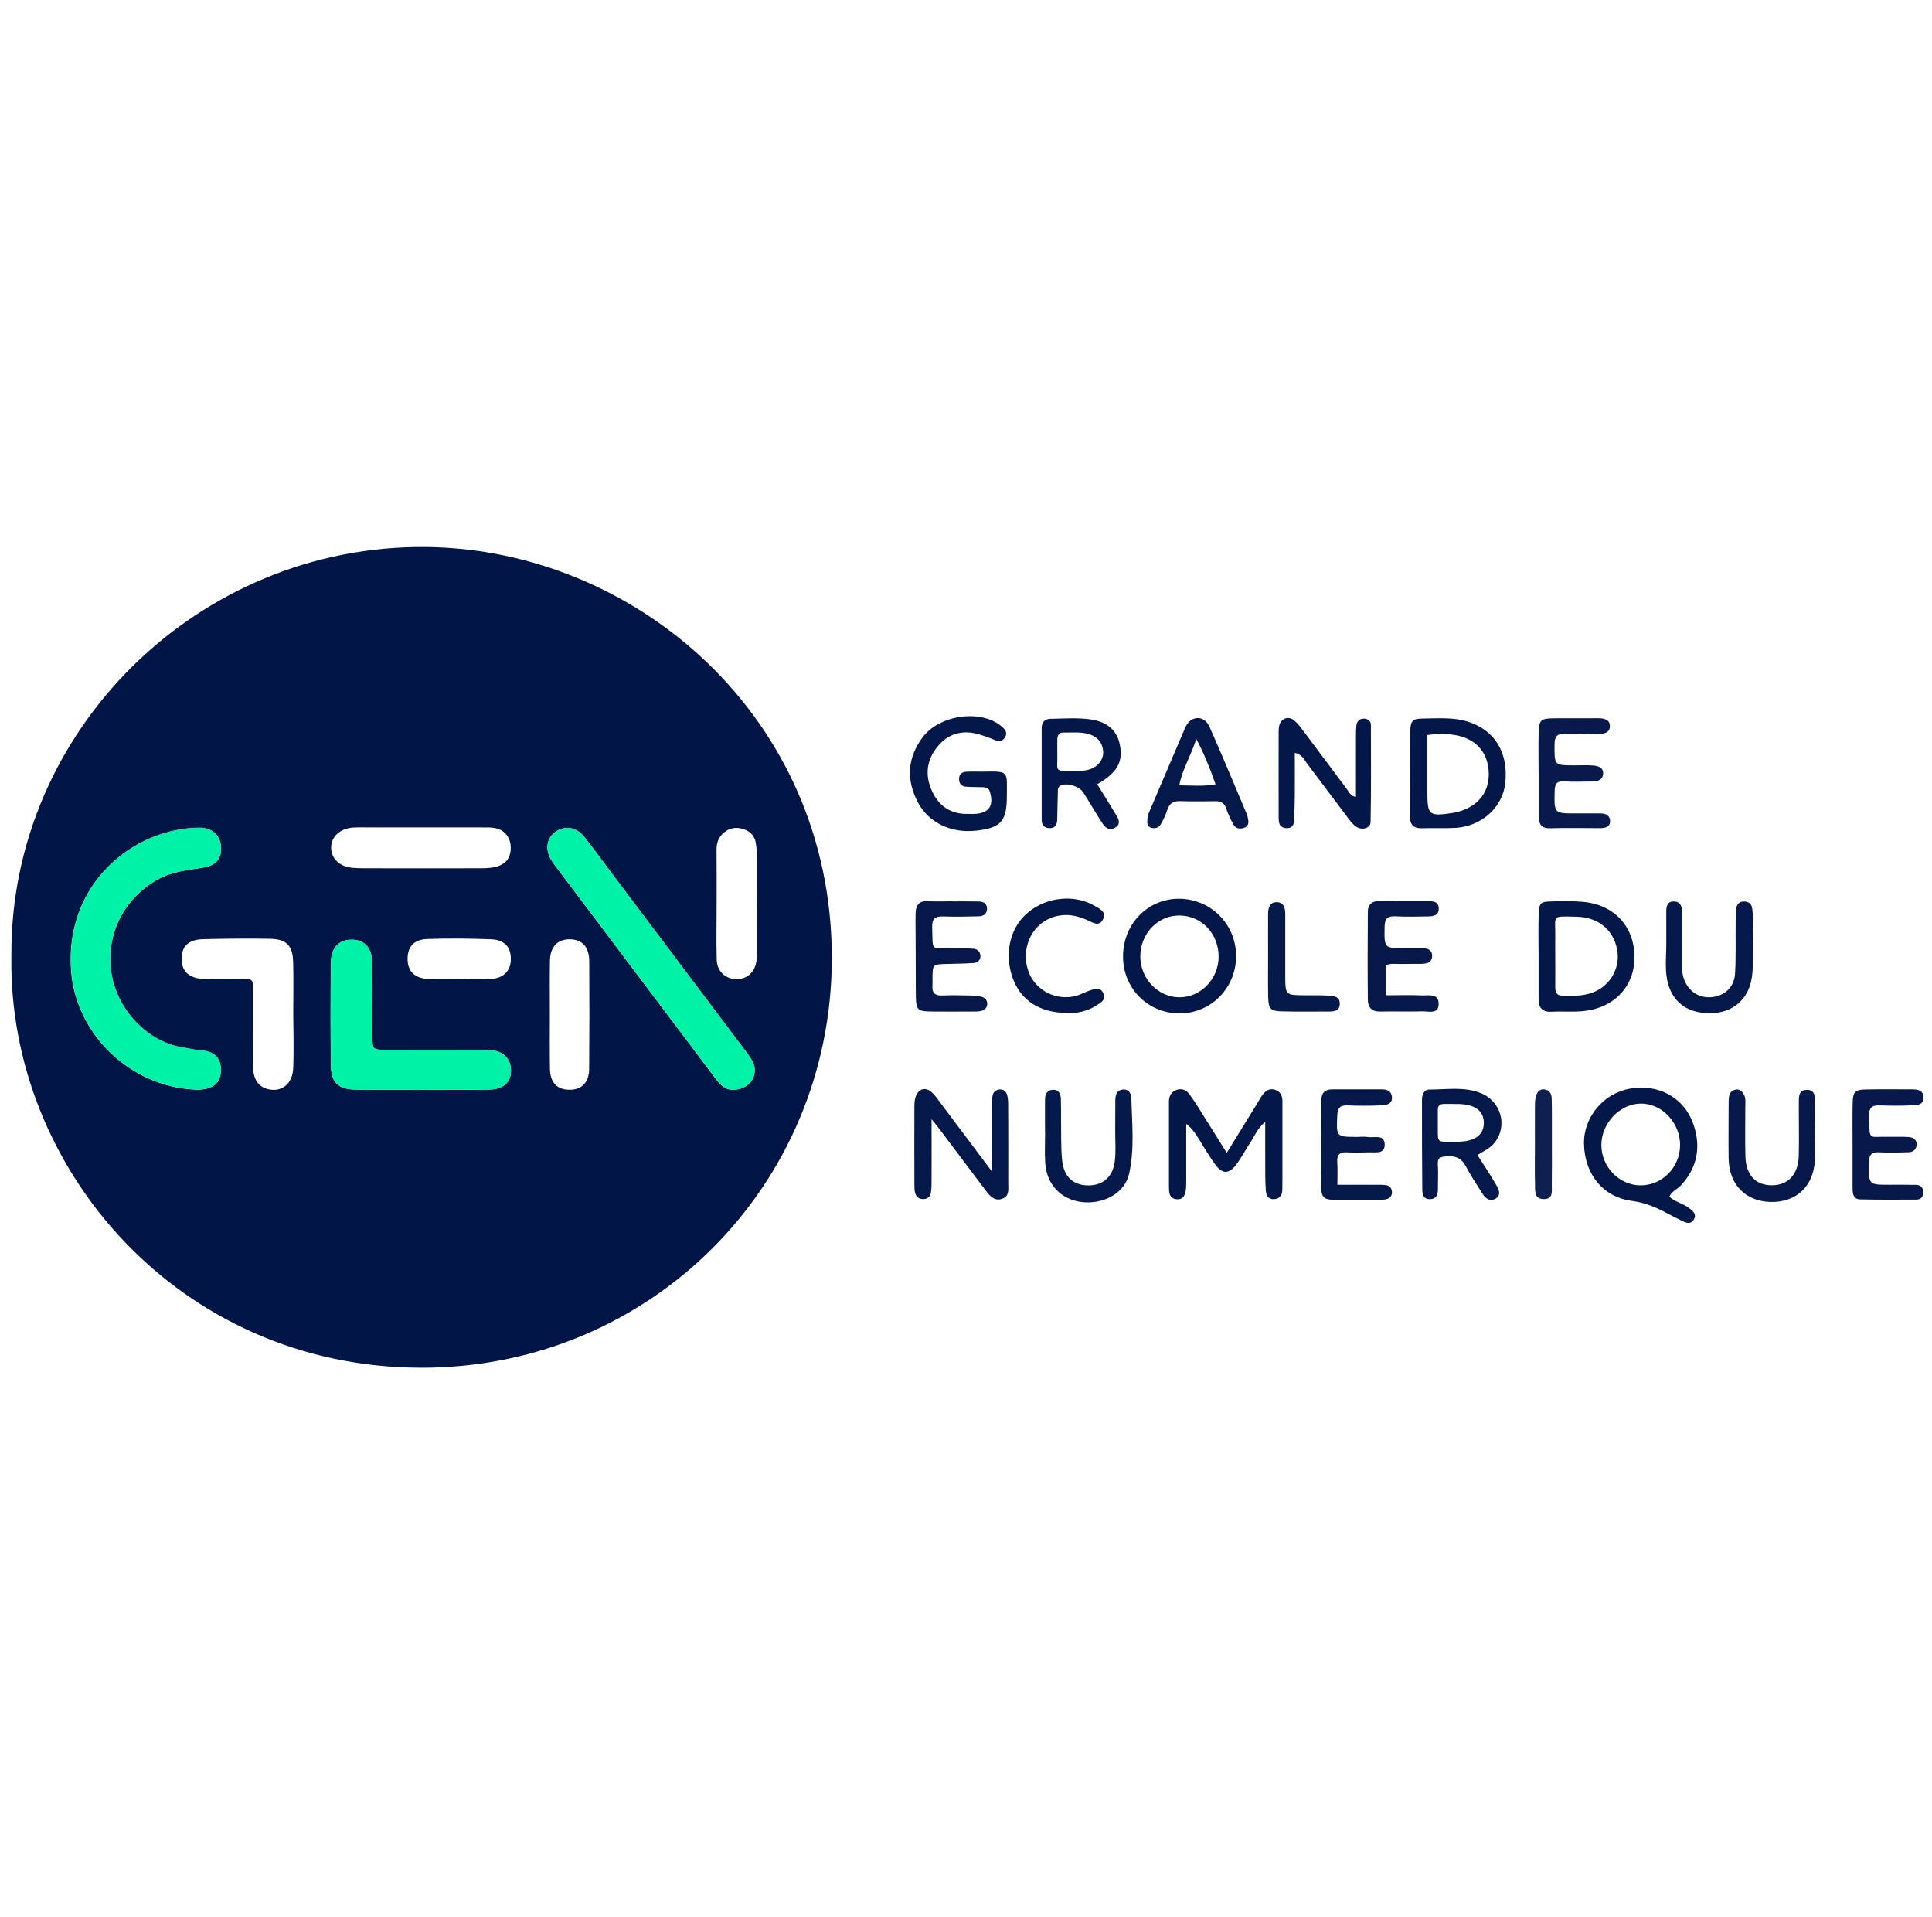
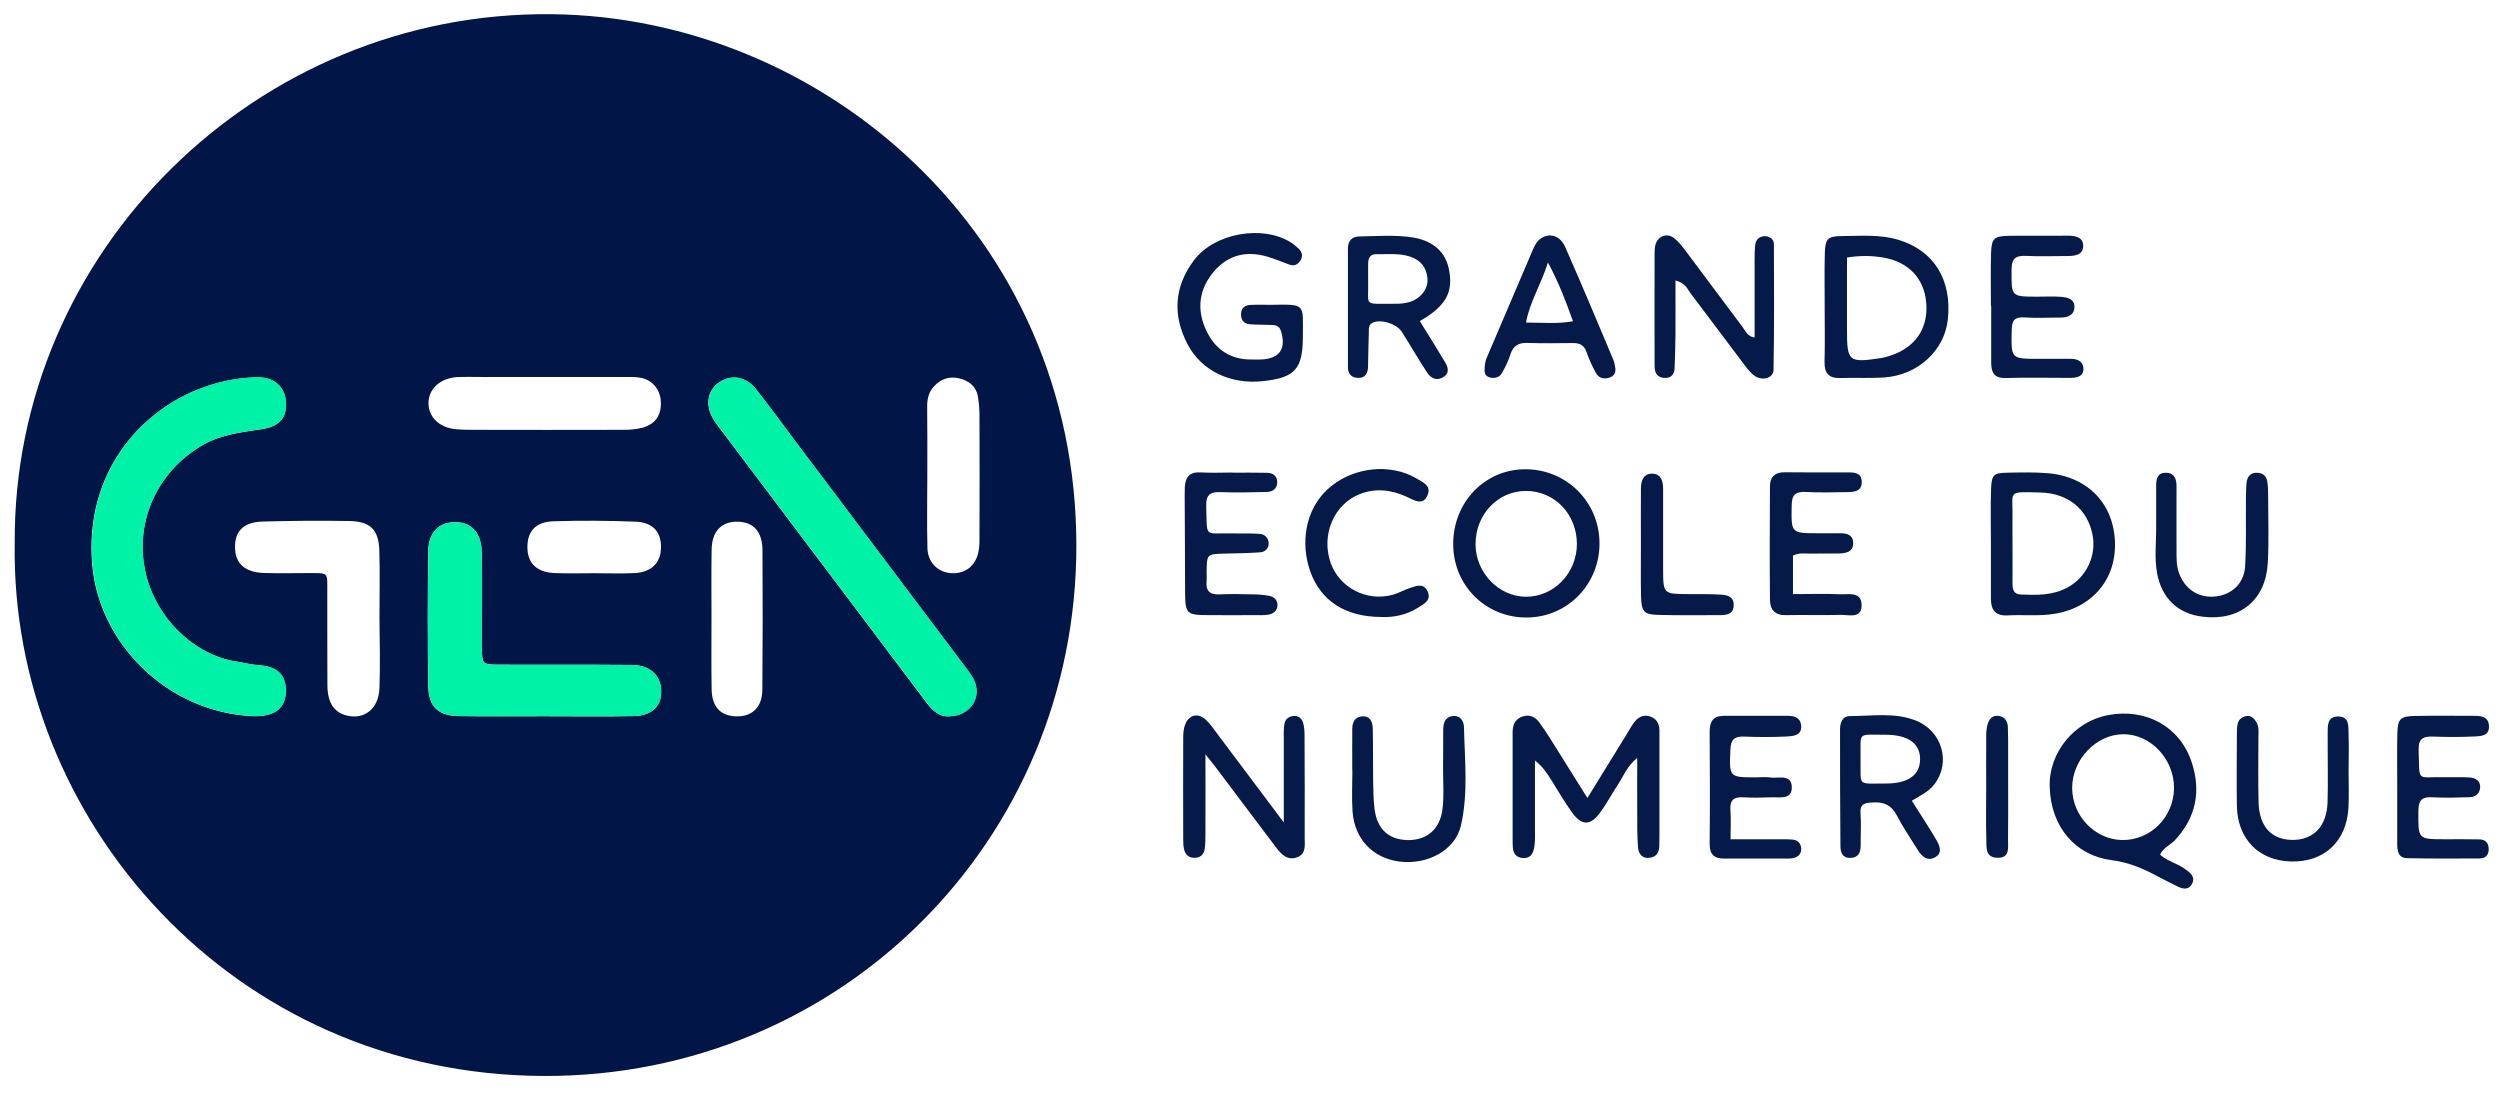
- <svg xmlns="http://www.w3.org/2000/svg" version="1.1" id="Calque_1" x="0px" y="0px" width="100.907" height="100.067" viewBox="0 0 1902 831" style="enable-background: new 0 0 1902 831" xml:space="preserve">
-   <style type="text/css">
-     .st0-GEN {
-       fill: #011547;
-     }
-     .st1-GEN {
-       fill: #031748;
-     }
-     .st2-GEN {
-       fill: #041849;
-     }
-     .st3-GEN {
-       fill: #041749;
-     }
-     .st4-GEN {
-       fill: #051849;
-     }
-     .st5-GEN {
-       fill: #071a4b;
-     }
-     .st6-GEN {
-       fill: #06194a;
-     }
-     .st7-GEN {
-       fill: #05184a;
-     }
-     .st8-GEN {
-       fill: #05194a;
-     }
-     .st9-GEN {
-       fill: #061a4a;
-     }
-     .st1-GEN0-GEN {
-       fill: #0e2050;
-     }
-     .st1-GEN1-GEN {
-       fill: #00f2a6;
-     }
-   </style>
-   <path class="st0-GEN" d="M419.9,10.8C194.9,8.3,9.6,191.8,11.2,413.6c-3.3,208.7,164.9,404.4,403,405C639.7,819.1,819,639.6,818.9,415  C818.8,178.3,625.9,13.1,419.9,10.8z M347.8,286.9c6.3-0.3,12.7-0.1,19.1-0.1c16.2,0,32.4,0,48.6,0c19.7,0,39.4,0,59,0  c4.6,0,9.4-0.2,13.8,0.8c9,2.1,14.5,9.8,14.5,19.1c0.1,9.8-4.6,16.2-14.4,18.8c-4.4,1.1-9.1,1.5-13.7,1.5  c-38.8,0.1-77.5,0.1-116.3,0c-4,0-8.1-0.1-12.1-0.5c-12.2-1.3-20.3-9.3-20.3-19.7C325.9,296,334.8,287.7,347.8,286.9z M502.9,416.6  c-0.1,11.4-7.2,18.7-19.9,19.4c-10.4,0.5-20.9,0.1-31.3,0.1c-9.9,0-19.7,0.3-29.6-0.1c-13.2-0.5-20.3-7-20.8-18.3  c-0.6-12.9,5.7-20.7,19.7-21.1c20.8-0.7,41.7-0.5,62.6,0.3C496.8,397.4,503.1,404.8,502.9,416.6z M195.5,544.9c-1.7,0-3.5,0-2.9,0  c-66-3-117.6-56-122.5-115.8c-5.7-69.4,36.7-115.4,80.3-132.7c14.7-5.8,29.9-9.1,45.6-9.3c12.4-0.1,20.5,7.2,21.4,18  c1.1,11.9-4.1,19.1-17.7,21.3c-15.4,2.5-30.6,3.8-44.8,11.8c-32.7,18.4-51.4,54.3-45.3,92.1c6.4,39.4,38.8,68.3,69.9,73  c5.7,0.8,11.2,2.4,17,2.8c14.6,0.9,21.1,7.6,20.8,20C217.1,538.2,209.8,544.5,195.5,544.9z M288.7,523.3  c-0.5,15.7-11.2,24.4-24.8,21.1c-9.6-2.3-14.6-9.5-14.8-22.6c-0.2-23.2,0-46.4-0.1-69.6c-0.1-17.7,1.9-16.1-15.4-16.2  c-11,0-22.1,0.3-33.1-0.1c-14.2-0.5-21.6-7.3-21.7-19.4c-0.2-12.4,6.5-19.3,21-19.7c22-0.6,44.1-0.8,66.1-0.4  c15.9,0.3,22.2,6.6,22.7,22.4c0.5,17.4,0.1,34.8,0.1,52.2C288.9,488.5,289.3,505.9,288.7,523.3z M481.9,544.8  c-22.6,0.4-45.2,0.1-67.8,0.1c0,0,0,0,0,0c-21.5,0-42.9,0.2-64.4-0.1c-16.3-0.2-23.6-6.8-23.9-23c-0.5-34.2-0.5-68.4,0-102.6  c0.2-13.9,7.9-21.6,19.5-21.9c12.7-0.4,20.7,7.3,21.1,22.1c0.6,24.3,0.1,48.7,0.2,73c0.1,13.1,0.3,13.2,13.4,13.3  c33.6,0.1,67.3-0.1,100.9,0.2c12.8,0.1,20.9,7.1,21.9,17.5C504.1,536.5,496.7,544.5,481.9,544.8z M580,524.7  c-0.1,13-7.3,20.1-18.6,20.3c-12.7,0.2-19.8-6.7-20-20.7c-0.3-18-0.1-36-0.1-53.9c0-17.4-0.2-34.8,0.1-52.2  c0.2-13.9,7.4-21.4,19.5-21.3c12.2,0.1,19.1,7.4,19.2,21.7C580.3,453.9,580.3,489.3,580,524.7z M722.8,544.9  c-7.8,0.9-13.1-4-17.9-10.3c-39.3-52.2-78.7-104.4-118-156.6c-12.5-16.6-25.1-33.3-37.6-49.9c-2.4-3.2-5-6.4-7-9.9  c-6-10.6-3.9-21.4,5-27.4c9.1-6.1,20-4.4,27.7,5.2c10.4,13.1,20.3,26.7,30.3,40.1c42.1,55.9,84.2,111.8,126.3,167.7  c3.1,4.2,6.5,8.3,8.9,12.8C747.5,529.8,738.6,544.4,722.8,544.9z M705.5,361.7c0-17.3,0.1-34.6-0.1-52c-0.1-6,1.1-11.5,5.3-15.9  c5.1-5.5,11.6-7.7,18.9-6c7.1,1.7,12.8,5.7,14.3,13.4c0.9,5.1,1.3,10.3,1.3,15.5c0.1,30,0.1,60,0,90.1c0,4,0.1,8.1-0.6,12.1  c-1.9,11.2-9.8,17.6-20.3,17.2c-10.3-0.4-18.3-7.7-18.7-18.9C705.1,398.7,705.5,380.2,705.5,361.7  C705.5,361.7,705.5,361.7,705.5,361.7z" />
-   <path class="st1-GEN" d="M1255.1,545c-5.2-1.6-9,0.8-12,4.8c-2.1,2.8-3.7,5.9-5.5,8.8c-9.7,15.7-19.4,31.5-29.9,48.5  c-9.9-15.8-19.3-30.9-28.8-46c-2.5-3.9-5-7.7-7.8-11.5c-3-4.1-7.2-6.1-12.1-4.7c-5.7,1.6-8.2,6-8.2,11.8c0,1.2,0,2.3,0,3.5  c0,26.6,0,53.3,0,79.9c0,1.2,0,2.3,0.1,3.5c0.1,5.4,2.3,9,8.1,9.2c6.2,0.2,7.7-4.5,8.4-9.1c0.6-4.6,0.4-9.2,0.4-13.9  c0-17.1,0-34.1,0-51.2c6,4.6,9.3,9.9,12.6,15.1c5.2,8.3,10.1,16.9,15.9,24.8c7.1,9.7,13.6,9.7,20.7,0.2c5.2-6.9,9.2-14.7,14-21.9  c4.2-6.3,6.8-13.9,14.6-20.2c0,14.8-0.1,27.5,0,40.2c0,9.3-0.1,18.5,0.6,27.8c0.3,3.9,2.2,8.1,7.4,8.1c5.5-0.1,8.5-3,8.8-8.6  c0.1-3.5,0.1-6.9,0.1-10.4c0-19.7,0-39.4,0-59.1c0-6.4,0-12.7,0-19.1C1262.3,550.4,1260.3,546.6,1255.1,545z" />
-   <path class="st1-GEN" d="M1654.6,639.3c16.2-17.3,20.1-37.5,12.8-59.5c-9-27.1-34.7-41.1-63.4-35.8c-25.4,4.7-45.3,28-44.6,54.5  c0.8,31,20,52.5,47.1,55.9c13.3,1.7,24.2,6.5,35.4,12.5c4.6,2.5,9.2,4.7,13.9,7.1c4.4,2.3,9.2,3.7,12-1.8c2.8-5.4-2.2-8.7-5.5-11.1  c-5.8-4.3-13.4-5.8-18.9-10.9C1645.8,644.9,1651.1,643,1654.6,639.3z M1614.5,639.1c-20.7-0.4-37.9-18.3-38-39.5  c-0.1-21.6,18.2-40.9,38.9-41c20.8-0.1,38.7,18.9,38.6,41C1653.8,621.7,1636.1,639.4,1614.5,639.1z" />
-   <path class="st2-GEN" d="M992.5,559.2c0-2.9-0.2-5.8-0.9-8.6c-0.9-3.6-3.2-6.2-7.4-5.9c-3.9,0.3-6.6,2.7-7.1,6.4  c-0.6,4-0.4,8.1-0.4,12.1c0,19.6,0,39.1,0,62.5c-18.4-24.5-34.6-46.2-50.8-67.7c-2.8-3.7-5.4-7.7-8.8-10.7  c-5.8-5.1-12.4-3.5-15.3,3.6c-1.3,3.1-1.6,6.7-1.6,10.1c-0.1,26.1-0.1,52.2,0,78.2c0,2.3,0.1,4.7,0.6,6.9c1.1,4.5,4.1,6.8,8.8,6.5  c4.1-0.3,6.3-2.9,6.9-6.6c0.6-4,0.6-8.1,0.6-12.1c0.1-18.5,0-37,0-60c4.1,5.1,5.5,6.8,6.8,8.5c15.7,20.8,31.3,41.7,47,62.4  c3.9,5.2,8.7,10.2,16,7.4c7-2.6,5.7-9.4,5.7-14.9C992.7,611.4,992.6,585.3,992.5,559.2z" />
-   <path class="st1-GEN" d="M1216.9,412.7c-0.4-31.2-25.4-55.8-56.6-55.7c-30.8,0.1-54.9,25.3-54.7,57.2c0.1,31.4,25,56,56.3,55.6  C1192.9,469.5,1217.3,444.1,1216.9,412.7z M1122.6,414.3c-0.2-22.6,16.8-40.8,38.3-40.8c21.8,0,38.7,17.6,38.8,40.3  c0,22.3-17.7,40.5-39.1,40.2C1140.1,453.7,1122.8,435.7,1122.6,414.3z" />
-   <path class="st3-GEN" d="M1444.5,182.5c-14.2-4.3-28.8-3-43.2-2.9c-11,0.1-12.7,2.1-13,13.6c-0.3,13.3-0.1,26.7-0.1,40  c0,13.9,0.3,27.8-0.1,41.8c-0.2,8.8,3,12.9,12.1,12.6c11-0.4,22.1,0.3,33.1-0.4c25.7-1.7,46-20.4,48.6-44  C1485.2,213,1471.4,190.7,1444.5,182.5z M1437.2,270.9c-2.2,0.7-4.5,1.3-6.7,1.6c-24,3.6-25.3,2.5-25.3-21.3c0-18.4,0-36.9,0-55.3  c10.2-1.6,18.8-1.4,27.3,0c19.6,3.3,31.5,15.9,33,34.7C1467.1,250.2,1456.8,264.9,1437.2,270.9z" />
-   <path class="st1-GEN" d="M1259,280.9c0.6,5.1,4.2,6.8,8.6,6.6c4-0.1,6.2-3.1,6.4-6.9c0.4-8.7,0.6-17.4,0.7-26.1c0.1-13.5,0-27,0-41.1  c7.6,1.8,9.2,6.7,11.8,10.2c13,17,25.7,34.3,38.7,51.4c2.8,3.7,5.5,7.7,9.1,10.5c5.9,4.7,14.9,2.4,15-4c0.6-31.9,0.4-63.8,0.3-95.7  c0-3.8-3.2-6.2-7.1-6.1c-3.9,0.1-6.6,2.5-7.1,6.3c-0.5,4-0.5,8.1-0.5,12.1c0,19.5,0,39,0,58.7c-5.6-0.8-6.9-5.1-9.3-8.2  c-14.3-19-28.4-38.1-42.7-57.1c-2.8-3.7-5.6-7.5-9.2-10.3c-5.2-4.1-11.8-1.9-14,4.2c-0.9,2.6-0.9,5.7-0.9,8.6  c-0.1,27.3,0,54.5,0,81.8C1258.8,277.4,1258.8,279.2,1259,280.9z" />
-   <path class="st3-GEN" d="M1609.1,414.3c-0.2-30.4-20.3-51.8-51.4-54.3c-9.8-0.8-19.6-0.6-29.5-0.4c-11.7,0.2-13,1.3-13.4,12.9  c-0.5,13.9-0.1,27.7-0.1,41.6c0,13.9,0,27.7,0,41.6c0,8.2,3.3,13,12.6,12.5c10.4-0.6,20.9,0.4,31.2-0.6  C1589.2,464.6,1609.3,443.1,1609.1,414.3z M1572.7,447.1c-11.2,6-23.3,5.7-35.4,5.2c-5.3-0.2-6.2-3.9-6.2-8.4  c0.1-10.9,0-21.9,0-32.8c0-5.8-0.1-11.5,0-17.3c0.5-20.4-4.9-19.8,21.1-19.1c21.3,0.5,35.8,12.7,39.7,31.7  C1595.3,422.5,1587.4,439.3,1572.7,447.1z" />
-   <path class="st3-GEN" d="M960.6,290c24.7-2.6,30.6-9.2,30.6-34c0.1-25.2,2.6-24.5-24.5-24.1c-5.2,0-10.4-0.2-15.6,0.1  c-3.7,0.2-6.6,2.1-6.9,6.3c-0.3,4.7,1.7,8,6.6,8.4c5.2,0.4,10.4,0.3,15.6,0.5c3.4,0.1,6.7,0.1,8.1,4.5c4.2,13.6-0.8,21.1-14.9,21.8  c-2.3,0.1-4.6,0-7,0c-17,0.3-28.7-8.1-35.4-23.2c-6.9-15.6-4.8-30.6,6.3-43.7c10.9-12.8,24.9-16,40.8-11.3  c5.5,1.7,10.9,3.8,16.3,5.9c4,1.6,6.9,0,8.8-3.1c2.1-3.3,1.2-6.7-1.8-9.3c-1.7-1.5-3.5-3.1-5.4-4.3c-21.6-13.7-58.4-7.2-73.9,13.6  c-15,20-16.3,41.7-4.9,63.6C913.9,282.1,936.2,292.6,960.6,290z" />
-   <path class="st2-GEN" d="M1471.6,596.8c12.9-16.6,6.1-40.8-14.3-48.7c-16.2-6.3-33.2-3.3-49.9-3.3c-5.9,0-7.5,5.4-7.5,10  c-0.1,29.6,0.1,59.1,0.3,88.7c0,5.1,1.5,9.4,7.7,9.2c5.9-0.2,7.7-4.1,7.7-9.4c-0.1-8.1,0.5-16.3-0.1-24.3c-0.6-7.7,3.2-8.1,9.3-8.5  c8.4-0.5,14.1,1.9,18.2,9.7c4.8,9.2,10.7,17.9,16.2,26.7c3,4.8,7.2,8.5,12.9,5.4c6.3-3.5,3.4-9.2,0.9-13.6  c-5.8-10-12.3-19.6-18.5-29.5C1460.8,605.3,1467.2,602.5,1471.6,596.8z M1434.7,596.1c-22.4-0.1-18.8,2.8-19.2-19.3  c0.3-20.3-3-17.8,18.9-17.8c17.4,0,26.3,6.6,26.4,18.4C1460.9,589.4,1451.9,596.2,1434.7,596.1z" />
-   <path class="st1-GEN" d="M1034,287.5c5-0.1,6.7-4,6.8-8.5c0.2-8.7,0.3-17.4,0.6-26c0.1-2.7-0.5-5.8,2.8-7.4c6-3.1,18.4,0.6,22.4,7  c6.5,10.2,12.5,20.8,19.2,30.9c2.7,4.1,6.9,6.5,11.9,3.6c5.6-3.2,4-7.7,1.5-11.9c-5.9-9.9-12-19.6-19-30.9c2.5-1.5,4-2.4,5.4-3.3  c15.4-10.3,20-20.1,16.7-36.4c-3.2-15.3-14.9-22.2-28.5-24.1c-13-1.9-26.6-0.8-39.9-0.6c-5.3,0.1-8.4,3.4-8.4,9  c0,30.1,0,60.2,0,90.3C1025.4,284.9,1028.7,287.7,1034,287.5z M1040.9,215.4c0-7.1-0.1-11.1,0-15.2c0.1-3.8,1.6-6.9,6-6.8  c8.6,0.2,17.3-1,25.8,1.8c8.2,2.7,12.5,8.2,13.3,16.4c0.8,7.9-4.9,15.4-13.4,18.1c-3.8,1.2-8,1.5-12,1.4  C1036.8,231.1,1041.3,233.1,1040.9,215.4z" />
-   <path class="st2-GEN" d="M1133.6,287.2c3.7,0.9,7.2-0.1,9.1-3.4c2.5-4.5,4.9-9.2,6.4-14.1c2.1-6.5,5.9-9,12.8-8.8  c11.6,0.4,23.2,0.2,34.8,0.1c5.2-0.1,8.6,1.7,10.4,7c1.8,5.4,4.3,10.7,7.1,15.8c2.2,4,6.1,4.9,10.5,3.4c3.1-1.1,4.5-3.3,4.3-6.7  c-0.5-2.1-0.6-4.5-1.5-6.6c-12.1-28.7-24.1-57.5-36.7-86c-3.6-8.1-10.6-10.5-16.8-7.5c-3.9,1.9-6,5.4-7.6,9.1  c-11.8,27.5-23.6,55.1-35.3,82.7c-0.9,2.1-1.4,4.5-1.5,6.7C1129.3,282.3,1129,286.1,1133.6,287.2z M1177.7,199.7  c8.8,16.5,13.8,30.2,19,44.7c-12.1,2.2-23.3,1-35.7,1C1163.8,229.8,1172,217.4,1177.7,199.7z" />
-   <path class="st4-GEN" d="M901.6,449c0.1,18.3,0.7,18.9,18.3,19c11.6,0.1,23.2,0,34.8,0c3.5,0,7,0.2,10.4-0.4c3.6-0.6,6.6-2.9,6.8-6.8  c0.2-3.9-2.2-6.6-5.9-7.4c-3.9-0.8-8-1.1-12.1-1.2c-8.7-0.2-17.4-0.4-26.1,0c-7.6,0.4-10.6-2.9-9.8-10.2c0.2-2.3,0-4.6,0-7  c0.2-13.4,0.2-13.4,13.1-13.8c9.3-0.3,18.5-0.3,27.8-1c3.6-0.3,6.5-3,6.3-7.1c-0.2-3.9-3-6.6-6.6-6.9c-6.9-0.6-13.9-0.2-20.9-0.4  c-22.1-0.5-19.2,4.2-20-20.7c-0.3-8.7,3-11,11.2-10.7c11.6,0.5,23.2,0.1,34.8-0.1c4.7-0.1,7.9-2.6,8-7.3c0.1-4.9-3.3-7.3-7.9-7.3  c-8.7-0.2-17.4-0.1-26.1-0.1c0,0,0-0.1,0-0.1c-8.1,0-16.3,0.4-24.4-0.1c-8.4-0.5-11.5,3.8-11.9,11.3c-0.1,2.3-0.1,4.6-0.1,7  C901.5,401.4,901.5,425.2,901.6,449z" />
-   <path class="st5-GEN" d="M1514.9,232.6c0,14.5,0,29,0,43.5c0,7.6,2.6,11.8,11.2,11.5c16.2-0.5,32.5-0.1,48.8-0.1c4.9,0,10-0.8,10.2-6.7  c0.1-5.5-4.1-7.8-9.5-7.8c-8.1,0-16.3,0-24.4,0c-21.4,0-21.1,0-20.7-21.4c0.1-7.1,1.5-10.6,9.5-10.1c9.2,0.6,18.6,0.1,27.9,0.1  c5.1,0,9.9-1.9,10.3-7.2c0.6-6.9-5.2-8.3-10.6-8.6c-5.8-0.4-11.6-0.1-17.4-0.1c-20.5,0-19.9,0-19.8-20.8c0.1-9.1,3.8-10.5,11.4-10.2  c9.8,0.5,19.7,0.1,29.6,0.1c5.9,0,13.3-0.1,13.5-7.5c0.2-7.2-6.5-8.1-12.9-8c-14.5,0.2-29-0.1-43.5,0.1c-11.4,0.2-13.3,1.9-13.7,13  c-0.4,13.3-0.1,26.7-0.1,40C1514.7,232.6,1514.8,232.6,1514.9,232.6z" />
-   <path class="st4-GEN" d="M1416.3,460c-0.3-10.2-10-7.6-16.4-7.9c-11.9-0.5-23.8-0.1-35.8-0.1c0-11.4,0-20.5,0-29.3  c5.1-2.5,9.7-1.4,14.2-1.5c6.4-0.2,12.8,0,19.1-0.1c6,0,12.7-0.5,12.5-8.3c-0.2-6.7-6.2-7.3-11.8-7.1c-4.6,0.1-9.3,0-13.9,0  c-21.9,0-21.4,0-21.1-21c0.1-8.9,3.3-10.8,11.3-10.4c10.4,0.6,20.9,0.2,31.3,0.1c5.5-0.1,11-0.8,10.7-8.1c-0.2-6.3-5-6.9-9.9-6.9  c-16.2,0-32.5,0.1-48.7-0.1c-7.2-0.1-11.1,3.4-11.2,10.3c-0.2,29-0.3,58,0,87c0.1,7.4,4,11.6,12.1,11.4c13.9-0.3,27.9,0.2,41.8-0.2  C1406.8,467.7,1416.6,471,1416.3,460z" />
-   <path class="st6-GEN" d="M1886.3,638.6c-8.7-0.2-17.4-0.1-26-0.1c-21.1,0-20.5,0-20.4-21.7c0.1-9,3.5-10.7,11.3-10.2  c9.2,0.5,18.5,0.2,27.8-0.1c4.6-0.1,7.7-3,7.9-7.6c0.2-5-3.7-7.1-7.9-7.4c-6.3-0.4-12.7-0.1-19.1-0.2c-21.7-0.6-19,4.9-19.8-20.7  c-0.3-9.1,3.8-10.5,11.4-10.2c10.4,0.4,20.8,0.4,31.2-0.1c5-0.2,11.3-0.5,10.9-8c-0.3-7-5.7-7.7-11.3-7.7c-15,0-30.1-0.2-45.1,0.1  c-11.1,0.2-13,2.2-13.3,13.3c-0.3,13.9-0.1,27.8-0.1,41.7c0,13.9,0,27.8,0,41.7c0,5.4,0.4,11.3,7.4,11.5c18.5,0.4,37,0.3,55.5,0.2  c3.9,0,6.5-2.3,6.7-6.4C1893.6,641.6,1891.2,638.7,1886.3,638.6z" />
-   <path class="st7-GEN" d="M1364.1,638.8c-4-0.4-8.1-0.3-12.1-0.3c-11.5,0-22.9,0-35.4,0c0-8.5,0.4-15.3-0.1-22.1  c-0.6-7.6,2.6-10.3,10-9.8c6.9,0.4,13.9,0.3,20.8,0c6.5-0.3,16.2,2.2,15.9-7.9c-0.3-10.2-10.4-6.2-16.5-7.2  c-3.4-0.6-6.9-0.1-10.4-0.1c-21,0-20.7,0-19.8-21.1c0.3-7.6,2.9-10.2,10.3-9.9c11,0.4,22,0.5,33-0.1c4.9-0.3,11.3-0.9,10.5-8.5  c-0.6-5.8-5-7.2-10.1-7.2c-16.2,0-32.4,0-48.6,0c-8.2,0-10.9,4.2-10.9,12.1c0.2,28.3,0.3,56.7,0,85.1c-0.1,8.3,3.4,11.5,11.2,11.4  c16.2-0.1,32.4,0,48.6,0c1.2,0,2.3-0.1,3.5-0.3c3.8-0.8,6.3-2.8,6.4-6.9C1370.2,641.8,1368,639.2,1364.1,638.8z" />
-   <path class="st6-GEN" d="M1786.8,559c-0.2-6.1,1-14.3-8.5-13.9c-7.9,0.3-7.4,7.4-7.4,13.2c0,3.5,0,6.9,0,10.4c0,13.9,0.3,27.8-0.1,41.6  c-0.5,17.9-10.3,28.4-25.7,28.7c-16.7,0.3-26.4-9.9-26.8-29c-0.4-16.2-0.1-32.4-0.1-48.6c0-4,0.7-8.2-1.5-11.9  c-1.5-2.6-3.6-4.9-6.7-4.8c-3.6,0.2-6.7,2.2-7.6,6c-0.6,2.8-0.6,5.7-0.6,8.6c0,17.9-0.3,35.9,0,53.8c0.5,25.2,16.6,41.6,40.9,42.3  c25.4,0.8,42.6-15.1,44-40.9c0.5-9.2,0.1-18.5,0.1-27.8C1786.9,577.5,1787.1,568.2,1786.8,559z" />
-   <path class="st8-GEN" d="M1105.1,544.8c-5.8,0.7-7,5.4-7.1,10.3c-0.1,10.4,0,20.8-0.1,31.3c0,9.8,0.8,19.8-0.5,29.5  c-2,15.5-12.5,23.8-27.3,23.2c-14.1-0.6-22.6-8.7-24.4-24.1c-0.8-6.9-0.9-13.8-1-20.8c-0.2-13.3,0-26.6-0.3-39.9  c-0.1-4.8-1.8-9.6-7.9-9.3c-5.7,0.3-7.7,4.4-7.7,9.6c-0.1,10.4,0,20.8,0,31.3c0,0,0,0,0.1,0c0,10.4-0.6,20.9,0.1,31.3  c1.4,21.1,15.5,35.8,35.9,38.3c21.3,2.6,42.3-8.7,46.6-27.5c5.6-24.4,2.9-49.5,2.3-74.4C1113.8,548.7,1111.2,544.1,1105.1,544.8z" />
-   <path class="st2-GEN" d="M1725.3,428.6c1-16.8,0.3-33.6,0.3-50.4c0-4,0-8.2-0.7-12.1c-0.8-4.6-4.1-6.7-8.9-6.4c-4.2,0.3-6.2,3.3-6.7,6.8  c-0.6,4.6-0.5,9.2-0.6,13.9c-0.2,16.8,0.4,33.7-0.6,50.4c-0.8,13.5-10.8,22.3-23.9,23.1c-12.3,0.8-22.2-6.1-26.5-18.2  c-2-5.6-1.8-11.4-1.8-17.2c0-16.2-0.1-32.5,0-48.7c0-6.1-2.2-10.5-8.9-10.1c-6.1,0.4-6.6,5.5-6.6,10.3c0,9.9,0,19.7,0,29.6  c0.2,12.1-1.5,24.3,0.7,36.4c3.5,19.1,15.8,31,34.8,33.2C1703.9,472.6,1723.7,456.7,1725.3,428.6z" />
-   <path class="st3-GEN" d="M1079.2,462.1c4.2-2.7,9.9-5.4,7-12c-2.9-6.7-8.5-4.4-13.4-2.8c-4.4,1.4-8.4,3.8-12.8,5.1  c-20,5.7-41.1-5.2-47.7-24.4c-7.3-21.1,2.5-44.3,22.2-52.1c12-4.7,23.8-3.3,35.4,1.9c5.7,2.6,12.6,7.5,16.2-1.1  c3.3-7.7-4.7-10.3-9.9-13.5c-1-0.6-2-1.1-3.1-1.6c-20.9-9.3-46.6-4.5-63,10.6c-16.6,15.2-21.1,40.1-13.3,62.4  c8,22.7,27,34.7,53.9,34.8C1060,469.9,1070.2,467.9,1079.2,462.1z" />
-   <path class="st9-GEN" d="M1308.2,468c5.7,0,10.8-0.7,10.8-7.9c0-6.2-4.9-7.4-9.6-7.7c-8.1-0.5-16.2-0.4-24.3-0.4  c-19.7-0.1-19.7,0-19.8-19c0-20.3,0-40.5,0-60.8c0-5.5-1.1-11.3-7.6-11.8c-7.6-0.5-9.3,5.4-9.3,11.7c-0.1,13.9,0,27.8,0,41.7  c0,13.3-0.2,26.6,0.1,40c0.3,11.5,2.2,13.7,12.8,14C1276.9,468.3,1292.5,467.9,1308.2,468z" />
-   <path class="st1-GEN0-GEN" d="M1527.8,598.7c0-8.7,0-17.4,0-26.1c0-6.4,0-12.8-0.2-19.1c-0.1-4.4-2-8.1-6.8-8.8c-6-0.9-8.1,3.6-9.1,8.3  c-0.7,3.4-0.6,6.9-0.6,10.4c-0.1,12.2,0,24.3,0,36.5c0,12.8-0.3,25.5,0.1,38.3c0.2,6-1.2,14.1,8.3,14.4c10,0.3,8.1-7.9,8.2-13.9  C1527.9,625.4,1527.8,612.1,1527.8,598.7z" />
-   <path class="st1-GEN1-GEN" d="M196.7,506c-5.9-0.4-11.4-1.9-17-2.8c-31.1-4.6-63.6-33.6-69.9-73c-6.1-37.8,12.5-73.7,45.3-92.1  c14.2-8,29.4-9.3,44.8-11.8c13.6-2.2,18.7-9.4,17.7-21.3c-1-10.9-9.1-18.1-21.4-18c-15.7,0.1-30.9,3.4-45.6,9.3  c-43.6,17.3-86,63.4-80.3,132.7c4.9,59.8,56.5,112.9,122.5,115.8c-0.6,0,1.2,0,2.9,0c14.3-0.4,21.7-6.7,22-18.8  C217.8,513.6,211.3,506.9,196.7,506z" />
-   <path class="st1-GEN1-GEN" d="M731.8,503.8c-42.1-55.9-84.2-111.8-126.3-167.7c-10.1-13.4-19.9-27-30.3-40.1c-7.7-9.7-18.6-11.3-27.7-5.2  c-8.9,6-11,16.8-5,27.4c2,3.5,4.6,6.7,7,9.9c12.5,16.7,25,33.3,37.6,49.9c39.3,52.2,78.7,104.4,118,156.6  c4.8,6.4,10.1,11.2,17.9,10.3c15.8-0.5,24.7-15.1,17.8-28.3C738.2,512,734.9,507.9,731.8,503.8z" />
-   <path class="st1-GEN1-GEN" d="M481,505.9c-33.6-0.3-67.3-0.1-100.9-0.2c-13.2,0-13.4-0.2-13.4-13.3c-0.2-24.3,0.4-48.7-0.2-73  c-0.4-14.8-8.5-22.5-21.1-22.1c-11.6,0.3-19.3,8.1-19.5,21.9c-0.5,34.2-0.5,68.4,0,102.6c0.2,16.2,7.6,22.8,23.9,23  c21.4,0.3,42.9,0.1,64.4,0.1c0,0,0,0,0,0c22.6,0,45.2,0.3,67.8-0.1c14.8-0.3,22.2-8.3,21-21.4C501.9,513.1,493.7,506.1,481,505.9z" />
+ <svg xmlns="http://www.w3.org/2000/svg" width="100" viewBox="0 0 1902 831">
+   <path d="M419.9 10.8c-225-2.5-410.3 181-408.7 402.8-3.3 208.7 164.9 404.4 403 405 225.5.5 404.8-179 404.7-403.6-.1-236.7-193-401.9-399-404.2zm-72.1 276.1c6.3-.3 12.7-.1 19.1-.1h107.6c4.6 0 9.4-.2 13.8.8 9 2.1 14.5 9.8 14.5 19.1.1 9.8-4.6 16.2-14.4 18.8-4.4 1.1-9.1 1.5-13.7 1.5-38.8.1-77.5.1-116.3 0-4 0-8.1-.1-12.1-.5-12.2-1.3-20.3-9.3-20.3-19.7-.1-10.8 8.8-19.1 21.8-19.9zm155.1 129.7c-.1 11.4-7.2 18.7-19.9 19.4-10.4.5-20.9.1-31.3.1-9.9 0-19.7.3-29.6-.1-13.2-.5-20.3-7-20.8-18.3-.6-12.9 5.7-20.7 19.7-21.1 20.8-.7 41.7-.5 62.6.3 13.2.5 19.5 7.9 19.3 19.7zM195.5 544.9h-2.9c-66-3-117.6-56-122.5-115.8-5.7-69.4 36.7-115.4 80.3-132.7 14.7-5.8 29.9-9.1 45.6-9.3 12.4-.1 20.5 7.2 21.4 18 1.1 11.9-4.1 19.1-17.7 21.3-15.4 2.5-30.6 3.8-44.8 11.8-32.7 18.4-51.4 54.3-45.3 92.1 6.4 39.4 38.8 68.3 69.9 73 5.7.8 11.2 2.4 17 2.8 14.6.9 21.1 7.6 20.8 20-.2 12.1-7.5 18.4-21.8 18.8zm93.2-21.6c-.5 15.7-11.2 24.4-24.8 21.1-9.6-2.3-14.6-9.5-14.8-22.6-.2-23.2 0-46.4-.1-69.6-.1-17.7 1.9-16.1-15.4-16.2-11 0-22.1.3-33.1-.1-14.2-.5-21.6-7.3-21.7-19.4-.2-12.4 6.5-19.3 21-19.7 22-.6 44.1-.8 66.1-.4 15.9.3 22.2 6.6 22.7 22.4.5 17.4.1 34.8.1 52.2.2 17.5.6 34.9 0 52.3zm193.2 21.5c-22.6.4-45.2.1-67.8.1-21.5 0-42.9.2-64.4-.1-16.3-.2-23.6-6.8-23.9-23-.5-34.2-.5-68.4 0-102.6.2-13.9 7.9-21.6 19.5-21.9 12.7-.4 20.7 7.3 21.1 22.1.6 24.3.1 48.7.2 73 .1 13.1.3 13.2 13.4 13.3 33.6.1 67.3-.1 100.9.2 12.8.1 20.9 7.1 21.9 17.5 1.3 13.1-6.1 21.1-20.9 21.4zm98.1-20.1c-.1 13-7.3 20.1-18.6 20.3-12.7.2-19.8-6.7-20-20.7-.3-18-.1-36-.1-53.9 0-17.4-.2-34.8.1-52.2.2-13.9 7.4-21.4 19.5-21.3 12.2.1 19.1 7.4 19.2 21.7.2 35.3.2 70.7-.1 106.1zm142.8 20.2c-7.8.9-13.1-4-17.9-10.3-39.3-52.2-78.7-104.4-118-156.6-12.5-16.6-25.1-33.3-37.6-49.9-2.4-3.2-5-6.4-7-9.9-6-10.6-3.9-21.4 5-27.4 9.1-6.1 20-4.4 27.7 5.2 10.4 13.1 20.3 26.7 30.3 40.1l126.3 167.7c3.1 4.2 6.5 8.3 8.9 12.8 7 13.2-1.9 27.8-17.7 28.3zm-17.3-183.2c0-17.3.1-34.6-.1-52-.1-6 1.1-11.5 5.3-15.9 5.1-5.5 11.6-7.7 18.9-6 7.1 1.7 12.8 5.7 14.3 13.4.9 5.1 1.3 10.3 1.3 15.5.1 30 .1 60 0 90.1 0 4 .1 8.1-.6 12.1-1.9 11.2-9.8 17.6-20.3 17.2-10.3-.4-18.3-7.7-18.7-18.9-.5-18.5-.1-37-.1-55.5z" fill="#011547" />
+   <path d="M1255.1 545c-5.2-1.6-9 .8-12 4.8-2.1 2.8-3.7 5.9-5.5 8.8-9.7 15.7-19.4 31.5-29.9 48.5-9.9-15.8-19.3-30.9-28.8-46-2.5-3.9-5-7.7-7.8-11.5-3-4.1-7.2-6.1-12.1-4.7-5.7 1.6-8.2 6-8.2 11.8v83.4c0 1.2 0 2.3.1 3.5.1 5.4 2.3 9 8.1 9.2 6.2.2 7.7-4.5 8.4-9.1.6-4.6.4-9.2.4-13.9v-51.2c6 4.6 9.3 9.9 12.6 15.1 5.2 8.3 10.1 16.9 15.9 24.8 7.1 9.7 13.6 9.7 20.7.2 5.2-6.9 9.2-14.7 14-21.9 4.2-6.3 6.8-13.9 14.6-20.2 0 14.8-.1 27.5 0 40.2 0 9.3-.1 18.5.6 27.8.3 3.9 2.2 8.1 7.4 8.1 5.5-.1 8.5-3 8.8-8.6.1-3.5.1-6.9.1-10.4v-78.2c-.2-5.1-2.2-8.9-7.4-10.5zm399.5 94.3c16.2-17.3 20.1-37.5 12.8-59.5-9-27.1-34.7-41.1-63.4-35.8-25.4 4.7-45.3 28-44.6 54.5.8 31 20 52.5 47.1 55.9 13.3 1.7 24.2 6.5 35.4 12.5 4.6 2.5 9.2 4.7 13.9 7.1 4.4 2.3 9.2 3.7 12-1.8 2.8-5.4-2.2-8.7-5.5-11.1-5.8-4.3-13.4-5.8-18.9-10.9 2.4-5.3 7.7-7.2 11.2-10.9zm-40.1-.2c-20.7-.4-37.9-18.3-38-39.5-.1-21.6 18.2-40.9 38.9-41 20.8-.1 38.7 18.9 38.6 41-.2 22.1-17.9 39.8-39.5 39.5zm-622-79.9c0-2.9-.2-5.8-.9-8.6-.9-3.6-3.2-6.2-7.4-5.9-3.9.3-6.6 2.7-7.1 6.4-.6 4-.4 8.1-.4 12.1v62.5c-18.4-24.5-34.6-46.2-50.8-67.7-2.8-3.7-5.4-7.7-8.8-10.7-5.8-5.1-12.4-3.5-15.3 3.6-1.3 3.1-1.6 6.7-1.6 10.1-.1 26.1-.1 52.2 0 78.2 0 2.3.1 4.7.6 6.9 1.1 4.5 4.1 6.8 8.8 6.5 4.1-.3 6.3-2.9 6.9-6.6.6-4 .6-8.1.6-12.1.1-18.5 0-37 0-60 4.1 5.1 5.5 6.8 6.8 8.5 15.7 20.8 31.3 41.7 47 62.4 3.9 5.2 8.7 10.2 16 7.4 7-2.6 5.7-9.4 5.7-14.9.1-25.9 0-52-.1-78.1zm224.4-146.5c-.4-31.2-25.4-55.8-56.6-55.7-30.8.1-54.9 25.3-54.7 57.2.1 31.4 25 56 56.3 55.6 31-.3 55.4-25.7 55-57.1zm-94.3 1.6c-.2-22.6 16.8-40.8 38.3-40.8 21.8 0 38.7 17.6 38.8 40.3 0 22.3-17.7 40.5-39.1 40.2-20.5-.3-37.8-18.3-38-39.7zm321.9-231.8c-14.2-4.3-28.8-3-43.2-2.9-11 .1-12.7 2.1-13 13.6-.3 13.3-.1 26.7-.1 40 0 13.9.3 27.8-.1 41.8-.2 8.8 3 12.9 12.1 12.6 11-.4 22.1.3 33.1-.4 25.7-1.7 46-20.4 48.6-44 3.3-30.2-10.5-52.5-37.4-60.7zm-7.3 88.4c-2.2.7-4.5 1.3-6.7 1.6-24 3.6-25.3 2.5-25.3-21.3v-55.3c10.2-1.6 18.8-1.4 27.3 0 19.6 3.3 31.5 15.9 33 34.7 1.6 19.6-8.7 34.3-28.3 40.3zm-178.2 10c.6 5.1 4.2 6.8 8.6 6.6 4-.1 6.2-3.1 6.4-6.9.4-8.7.6-17.4.7-26.1.1-13.5 0-27 0-41.1 7.6 1.8 9.2 6.7 11.8 10.2 13 17 25.7 34.3 38.7 51.4 2.8 3.7 5.5 7.7 9.1 10.5 5.9 4.7 14.9 2.4 15-4 .6-31.9.4-63.8.3-95.7 0-3.8-3.2-6.2-7.1-6.1-3.9.1-6.6 2.5-7.1 6.3-.5 4-.5 8.1-.5 12.1v58.7c-5.6-.8-6.9-5.1-9.3-8.2-14.3-19-28.4-38.1-42.7-57.1-2.8-3.7-5.6-7.5-9.2-10.3-5.2-4.1-11.8-1.9-14 4.2-.9 2.6-.9 5.7-.9 8.6-.1 27.3 0 54.5 0 81.8 0 1.6 0 3.4.2 5.1zm350.1 133.4c-.2-30.4-20.3-51.8-51.4-54.3-9.8-.8-19.6-.6-29.5-.4-11.7.2-13 1.3-13.4 12.9-.5 13.9-.1 27.7-.1 41.6v41.6c0 8.2 3.3 13 12.6 12.5 10.4-.6 20.9.4 31.2-.6 30.7-3 50.8-24.5 50.6-53.3zm-36.4 32.8c-11.2 6-23.3 5.7-35.4 5.2-5.3-.2-6.2-3.9-6.2-8.4.1-10.9 0-21.9 0-32.8 0-5.8-.1-11.5 0-17.3.5-20.4-4.9-19.8 21.1-19.1 21.3.5 35.8 12.7 39.7 31.7 3.4 16.1-4.5 32.9-19.2 40.7zM960.6 290c24.7-2.6 30.6-9.2 30.6-34 .1-25.2 2.6-24.5-24.5-24.1-5.2 0-10.4-.2-15.6.1-3.7.2-6.6 2.1-6.9 6.3-.3 4.7 1.7 8 6.6 8.4 5.2.4 10.4.3 15.6.5 3.4.1 6.7.1 8.1 4.5 4.2 13.6-.8 21.1-14.9 21.8-2.3.1-4.6 0-7 0-17 .3-28.7-8.1-35.4-23.2-6.9-15.6-4.8-30.6 6.3-43.7 10.9-12.8 24.9-16 40.8-11.3 5.5 1.7 10.9 3.8 16.3 5.9 4 1.6 6.9 0 8.8-3.1 2.1-3.3 1.2-6.7-1.8-9.3-1.7-1.5-3.5-3.1-5.4-4.3-21.6-13.7-58.4-7.2-73.9 13.6-15 20-16.3 41.7-4.9 63.6 10.5 20.4 32.8 30.9 57.2 28.3zm511 306.8c12.9-16.6 6.1-40.8-14.3-48.7-16.2-6.3-33.2-3.3-49.9-3.3-5.9 0-7.5 5.4-7.5 10-.1 29.6.1 59.1.3 88.7 0 5.1 1.5 9.4 7.7 9.2 5.9-.2 7.7-4.1 7.7-9.4-.1-8.1.5-16.3-.1-24.3-.6-7.7 3.2-8.1 9.3-8.5 8.4-.5 14.1 1.9 18.2 9.7 4.8 9.2 10.7 17.9 16.2 26.7 3 4.8 7.2 8.5 12.9 5.4 6.3-3.5 3.4-9.2.9-13.6-5.8-10-12.3-19.6-18.5-29.5 6.3-3.9 12.7-6.7 17.1-12.4zm-36.9-.7c-22.4-.1-18.8 2.8-19.2-19.3.3-20.3-3-17.8 18.9-17.8 17.4 0 26.3 6.6 26.4 18.4.1 12-8.9 18.8-26.1 18.7zM1034 287.5c5-.1 6.7-4 6.8-8.5.2-8.7.3-17.4.6-26 .1-2.7-.5-5.8 2.8-7.4 6-3.1 18.4.6 22.4 7 6.5 10.2 12.5 20.8 19.2 30.9 2.7 4.1 6.9 6.5 11.9 3.6 5.6-3.2 4-7.7 1.5-11.9-5.9-9.9-12-19.6-19-30.9 2.5-1.5 4-2.4 5.4-3.3 15.4-10.3 20-20.1 16.7-36.4-3.2-15.3-14.9-22.2-28.5-24.1-13-1.9-26.6-.8-39.9-.6-5.3.1-8.4 3.4-8.4 9v90.3c-.1 5.7 3.2 8.5 8.5 8.3zm6.9-72.1c0-7.1-.1-11.1 0-15.2.1-3.8 1.6-6.9 6-6.8 8.6.2 17.3-1 25.8 1.8 8.2 2.7 12.5 8.2 13.3 16.4.8 7.9-4.9 15.4-13.4 18.1-3.8 1.2-8 1.5-12 1.4-23.8 0-19.3 2-19.7-15.7zm92.7 71.8c3.7.9 7.2-.1 9.1-3.4 2.5-4.5 4.9-9.2 6.4-14.1 2.1-6.5 5.9-9 12.8-8.8 11.6.4 23.2.2 34.8.1 5.2-.1 8.6 1.7 10.4 7 1.8 5.4 4.3 10.7 7.1 15.8 2.2 4 6.1 4.9 10.5 3.4 3.1-1.1 4.5-3.3 4.3-6.7-.5-2.1-.6-4.5-1.5-6.6-12.1-28.7-24.1-57.5-36.7-86-3.6-8.1-10.6-10.5-16.8-7.5-3.9 1.9-6 5.4-7.6 9.1-11.8 27.5-23.6 55.1-35.3 82.7-.9 2.1-1.4 4.5-1.5 6.7-.3 3.4-.6 7.2 4 8.3zm44.1-87.5c8.8 16.5 13.8 30.2 19 44.7-12.1 2.2-23.3 1-35.7 1 2.8-15.6 11-28 16.7-45.7zM901.6 449c.1 18.3.7 18.9 18.3 19 11.6.1 23.2 0 34.8 0 3.5 0 7 .2 10.4-.4 3.6-.6 6.6-2.9 6.8-6.8.2-3.9-2.2-6.6-5.9-7.4-3.9-.8-8-1.1-12.1-1.2-8.7-.2-17.4-.4-26.1 0-7.6.4-10.6-2.9-9.8-10.2.2-2.3 0-4.6 0-7 .2-13.4.2-13.4 13.1-13.8 9.3-.3 18.5-.3 27.8-1 3.6-.3 6.5-3 6.3-7.1-.2-3.9-3-6.6-6.6-6.9-6.9-.6-13.9-.2-20.9-.4-22.1-.5-19.2 4.2-20-20.7-.3-8.7 3-11 11.2-10.7 11.6.5 23.2.1 34.8-.1 4.7-.1 7.9-2.6 8-7.3.1-4.9-3.3-7.3-7.9-7.3-8.7-.2-17.4-.1-26.1-.1v-.1c-8.1 0-16.3.4-24.4-.1-8.4-.5-11.5 3.8-11.9 11.3-.1 2.3-.1 4.6-.1 7 .2 23.7.2 47.5.3 71.3zm613.3-216.4v43.5c0 7.6 2.6 11.8 11.2 11.5 16.2-.5 32.5-.1 48.8-.1 4.9 0 10-.8 10.2-6.7.1-5.5-4.1-7.8-9.5-7.8h-24.4c-21.4 0-21.1 0-20.7-21.4.1-7.1 1.5-10.6 9.5-10.1 9.2.6 18.6.1 27.9.1 5.1 0 9.9-1.9 10.3-7.2.6-6.9-5.2-8.3-10.6-8.6-5.8-.4-11.6-.1-17.4-.1-20.5 0-19.9 0-19.8-20.8.1-9.1 3.8-10.5 11.4-10.2 9.8.5 19.7.1 29.6.1 5.9 0 13.3-.1 13.5-7.5.2-7.2-6.5-8.1-12.9-8-14.5.2-29-.1-43.5.1-11.4.2-13.3 1.9-13.7 13-.4 13.3-.1 26.7-.1 40 0 .2.1.2.2.2zM1416.3 460c-.3-10.2-10-7.6-16.4-7.9-11.9-.5-23.8-.1-35.8-.1v-29.3c5.1-2.5 9.7-1.4 14.2-1.5 6.4-.2 12.8 0 19.1-.1 6 0 12.7-.5 12.5-8.3-.2-6.7-6.2-7.3-11.8-7.1-4.6.1-9.3 0-13.9 0-21.9 0-21.4 0-21.1-21 .1-8.9 3.3-10.8 11.3-10.4 10.4.6 20.9.2 31.3.1 5.5-.1 11-.8 10.7-8.1-.2-6.3-5-6.9-9.9-6.9-16.2 0-32.5.1-48.7-.1-7.2-.1-11.1 3.4-11.2 10.3-.2 29-.3 58 0 87 .1 7.4 4 11.6 12.1 11.4 13.9-.3 27.9.2 41.8-.2 6.3-.1 16.1 3.2 15.8-7.8zm470 178.6c-8.7-.2-17.4-.1-26-.1-21.1 0-20.5 0-20.4-21.7.1-9 3.5-10.7 11.3-10.2 9.2.5 18.5.2 27.8-.1 4.6-.1 7.7-3 7.9-7.6.2-5-3.7-7.1-7.9-7.4-6.3-.4-12.7-.1-19.1-.2-21.7-.6-19 4.9-19.8-20.7-.3-9.1 3.8-10.5 11.4-10.2 10.4.4 20.8.4 31.2-.1 5-.2 11.3-.5 10.9-8-.3-7-5.7-7.7-11.3-7.7-15 0-30.1-.2-45.1.1-11.1.2-13 2.2-13.3 13.3-.3 13.9-.1 27.8-.1 41.7v41.7c0 5.4.4 11.3 7.4 11.5 18.5.4 37 .3 55.5.2 3.9 0 6.5-2.3 6.7-6.4.2-5.1-2.2-8-7.1-8.1zm-522.2.2c-4-.4-8.1-.3-12.1-.3h-35.4c0-8.5.4-15.3-.1-22.1-.6-7.6 2.6-10.3 10-9.8 6.9.4 13.9.3 20.8 0 6.5-.3 16.2 2.2 15.9-7.9-.3-10.2-10.4-6.2-16.5-7.2-3.4-.6-6.9-.1-10.4-.1-21 0-20.7 0-19.8-21.1.3-7.6 2.9-10.2 10.3-9.9 11 .4 22 .5 33-.1 4.9-.3 11.3-.9 10.5-8.5-.6-5.8-5-7.2-10.1-7.2h-48.6c-8.2 0-10.9 4.2-10.9 12.1.2 28.3.3 56.7 0 85.1-.1 8.3 3.4 11.5 11.2 11.4 16.2-.1 32.4 0 48.6 0 1.2 0 2.3-.1 3.5-.3 3.8-.8 6.3-2.8 6.4-6.9-.2-4.2-2.4-6.8-6.3-7.2zm422.7-79.8c-.2-6.1 1-14.3-8.5-13.9-7.9.3-7.4 7.4-7.4 13.2v10.4c0 13.9.3 27.8-.1 41.6-.5 17.9-10.3 28.4-25.7 28.7-16.7.3-26.4-9.9-26.8-29-.4-16.2-.1-32.4-.1-48.6 0-4 .7-8.2-1.5-11.9-1.5-2.6-3.6-4.9-6.7-4.8-3.6.2-6.7 2.2-7.6 6-.6 2.8-.6 5.7-.6 8.6 0 17.9-.3 35.9 0 53.8.5 25.2 16.6 41.6 40.9 42.3 25.4.8 42.6-15.1 44-40.9.5-9.2.1-18.5.1-27.8.1-9.2.3-18.5 0-27.7zm-681.7-14.2c-5.8.7-7 5.4-7.1 10.3-.1 10.4 0 20.8-.1 31.3 0 9.8.8 19.8-.5 29.5-2 15.5-12.5 23.8-27.3 23.2-14.1-.6-22.6-8.7-24.4-24.1-.8-6.9-.9-13.8-1-20.8-.2-13.3 0-26.6-.3-39.9-.1-4.8-1.8-9.6-7.9-9.3-5.7.3-7.7 4.4-7.7 9.6-.1 10.4 0 20.8 0 31.3h.1c0 10.4-.6 20.9.1 31.3 1.4 21.1 15.5 35.8 35.9 38.3 21.3 2.6 42.3-8.7 46.6-27.5 5.6-24.4 2.9-49.5 2.3-74.4 0-4.9-2.6-9.5-8.7-8.8zm620.2-116.2c1-16.8.3-33.6.3-50.4 0-4 0-8.2-.7-12.1-.8-4.6-4.1-6.7-8.9-6.4-4.2.3-6.2 3.3-6.7 6.8-.6 4.6-.5 9.2-.6 13.9-.2 16.8.4 33.7-.6 50.4-.8 13.5-10.8 22.3-23.9 23.1-12.3.8-22.2-6.1-26.5-18.2-2-5.6-1.8-11.4-1.8-17.2 0-16.2-.1-32.5 0-48.7 0-6.1-2.2-10.5-8.9-10.1-6.1.4-6.6 5.5-6.6 10.3v29.6c.2 12.1-1.5 24.3.7 36.4 3.5 19.1 15.8 31 34.8 33.2 28 3.4 47.8-12.5 49.4-40.6zm-646.1 33.5c4.2-2.7 9.9-5.4 7-12-2.9-6.7-8.5-4.4-13.4-2.8-4.4 1.4-8.4 3.8-12.8 5.1-20 5.7-41.1-5.2-47.7-24.4-7.3-21.1 2.5-44.3 22.2-52.1 12-4.7 23.8-3.3 35.4 1.9 5.7 2.6 12.6 7.5 16.2-1.1 3.3-7.7-4.7-10.3-9.9-13.5-1-.6-2-1.1-3.1-1.6-20.9-9.3-46.6-4.5-63 10.6-16.6 15.2-21.1 40.1-13.3 62.4 8 22.7 27 34.7 53.9 34.8 9.3.5 19.5-1.5 28.5-7.3zm229 5.9c5.7 0 10.8-.7 10.8-7.9 0-6.2-4.9-7.4-9.6-7.7-8.1-.5-16.2-.4-24.3-.4-19.7-.1-19.7 0-19.8-19v-60.8c0-5.5-1.1-11.3-7.6-11.8-7.6-.5-9.3 5.4-9.3 11.7-.1 13.9 0 27.8 0 41.7 0 13.3-.2 26.6.1 40 .3 11.5 2.2 13.7 12.8 14 15.6.5 31.2.1 46.9.2zm219.6 130.7v-26.1c0-6.4 0-12.8-.2-19.1-.1-4.4-2-8.1-6.8-8.8-6-.9-8.1 3.6-9.1 8.3-.7 3.4-.6 6.9-.6 10.4-.1 12.2 0 24.3 0 36.5 0 12.8-.3 25.5.1 38.3.2 6-1.2 14.1 8.3 14.4 10 .3 8.1-7.9 8.2-13.9.2-13.3.1-26.6.1-40z" style="fill:#061a4a" />
+   <path d="M196.7 506c-5.9-.4-11.4-1.9-17-2.8-31.1-4.6-63.6-33.6-69.9-73-6.1-37.8 12.5-73.7 45.3-92.1 14.2-8 29.4-9.3 44.8-11.8 13.6-2.2 18.7-9.4 17.7-21.3-1-10.9-9.1-18.1-21.4-18-15.7.1-30.9 3.4-45.6 9.3-43.6 17.3-86 63.4-80.3 132.7 4.9 59.8 56.5 112.9 122.5 115.8h2.9c14.3-.4 21.7-6.7 22-18.8.1-12.4-6.4-19.1-21-20zm535.1-2.2L605.5 336.1c-10.1-13.4-19.9-27-30.3-40.1-7.7-9.7-18.6-11.3-27.7-5.2-8.9 6-11 16.8-5 27.4 2 3.5 4.6 6.7 7 9.9 12.5 16.7 25 33.3 37.6 49.9 39.3 52.2 78.7 104.4 118 156.6 4.8 6.4 10.1 11.2 17.9 10.3 15.8-.5 24.7-15.1 17.8-28.3-2.6-4.6-5.9-8.7-9-12.8zM481 505.9c-33.6-.3-67.3-.1-100.9-.2-13.2 0-13.4-.2-13.4-13.3-.2-24.3.4-48.7-.2-73-.4-14.8-8.5-22.5-21.1-22.1-11.6.3-19.3 8.1-19.5 21.9-.5 34.2-.5 68.4 0 102.6.2 16.2 7.6 22.8 23.9 23 21.4.3 42.9.1 64.4.1 22.6 0 45.2.3 67.8-.1 14.8-.3 22.2-8.3 21-21.4-1.1-10.3-9.3-17.3-22-17.5z" style="fill:#00f2a6" />
</svg>
